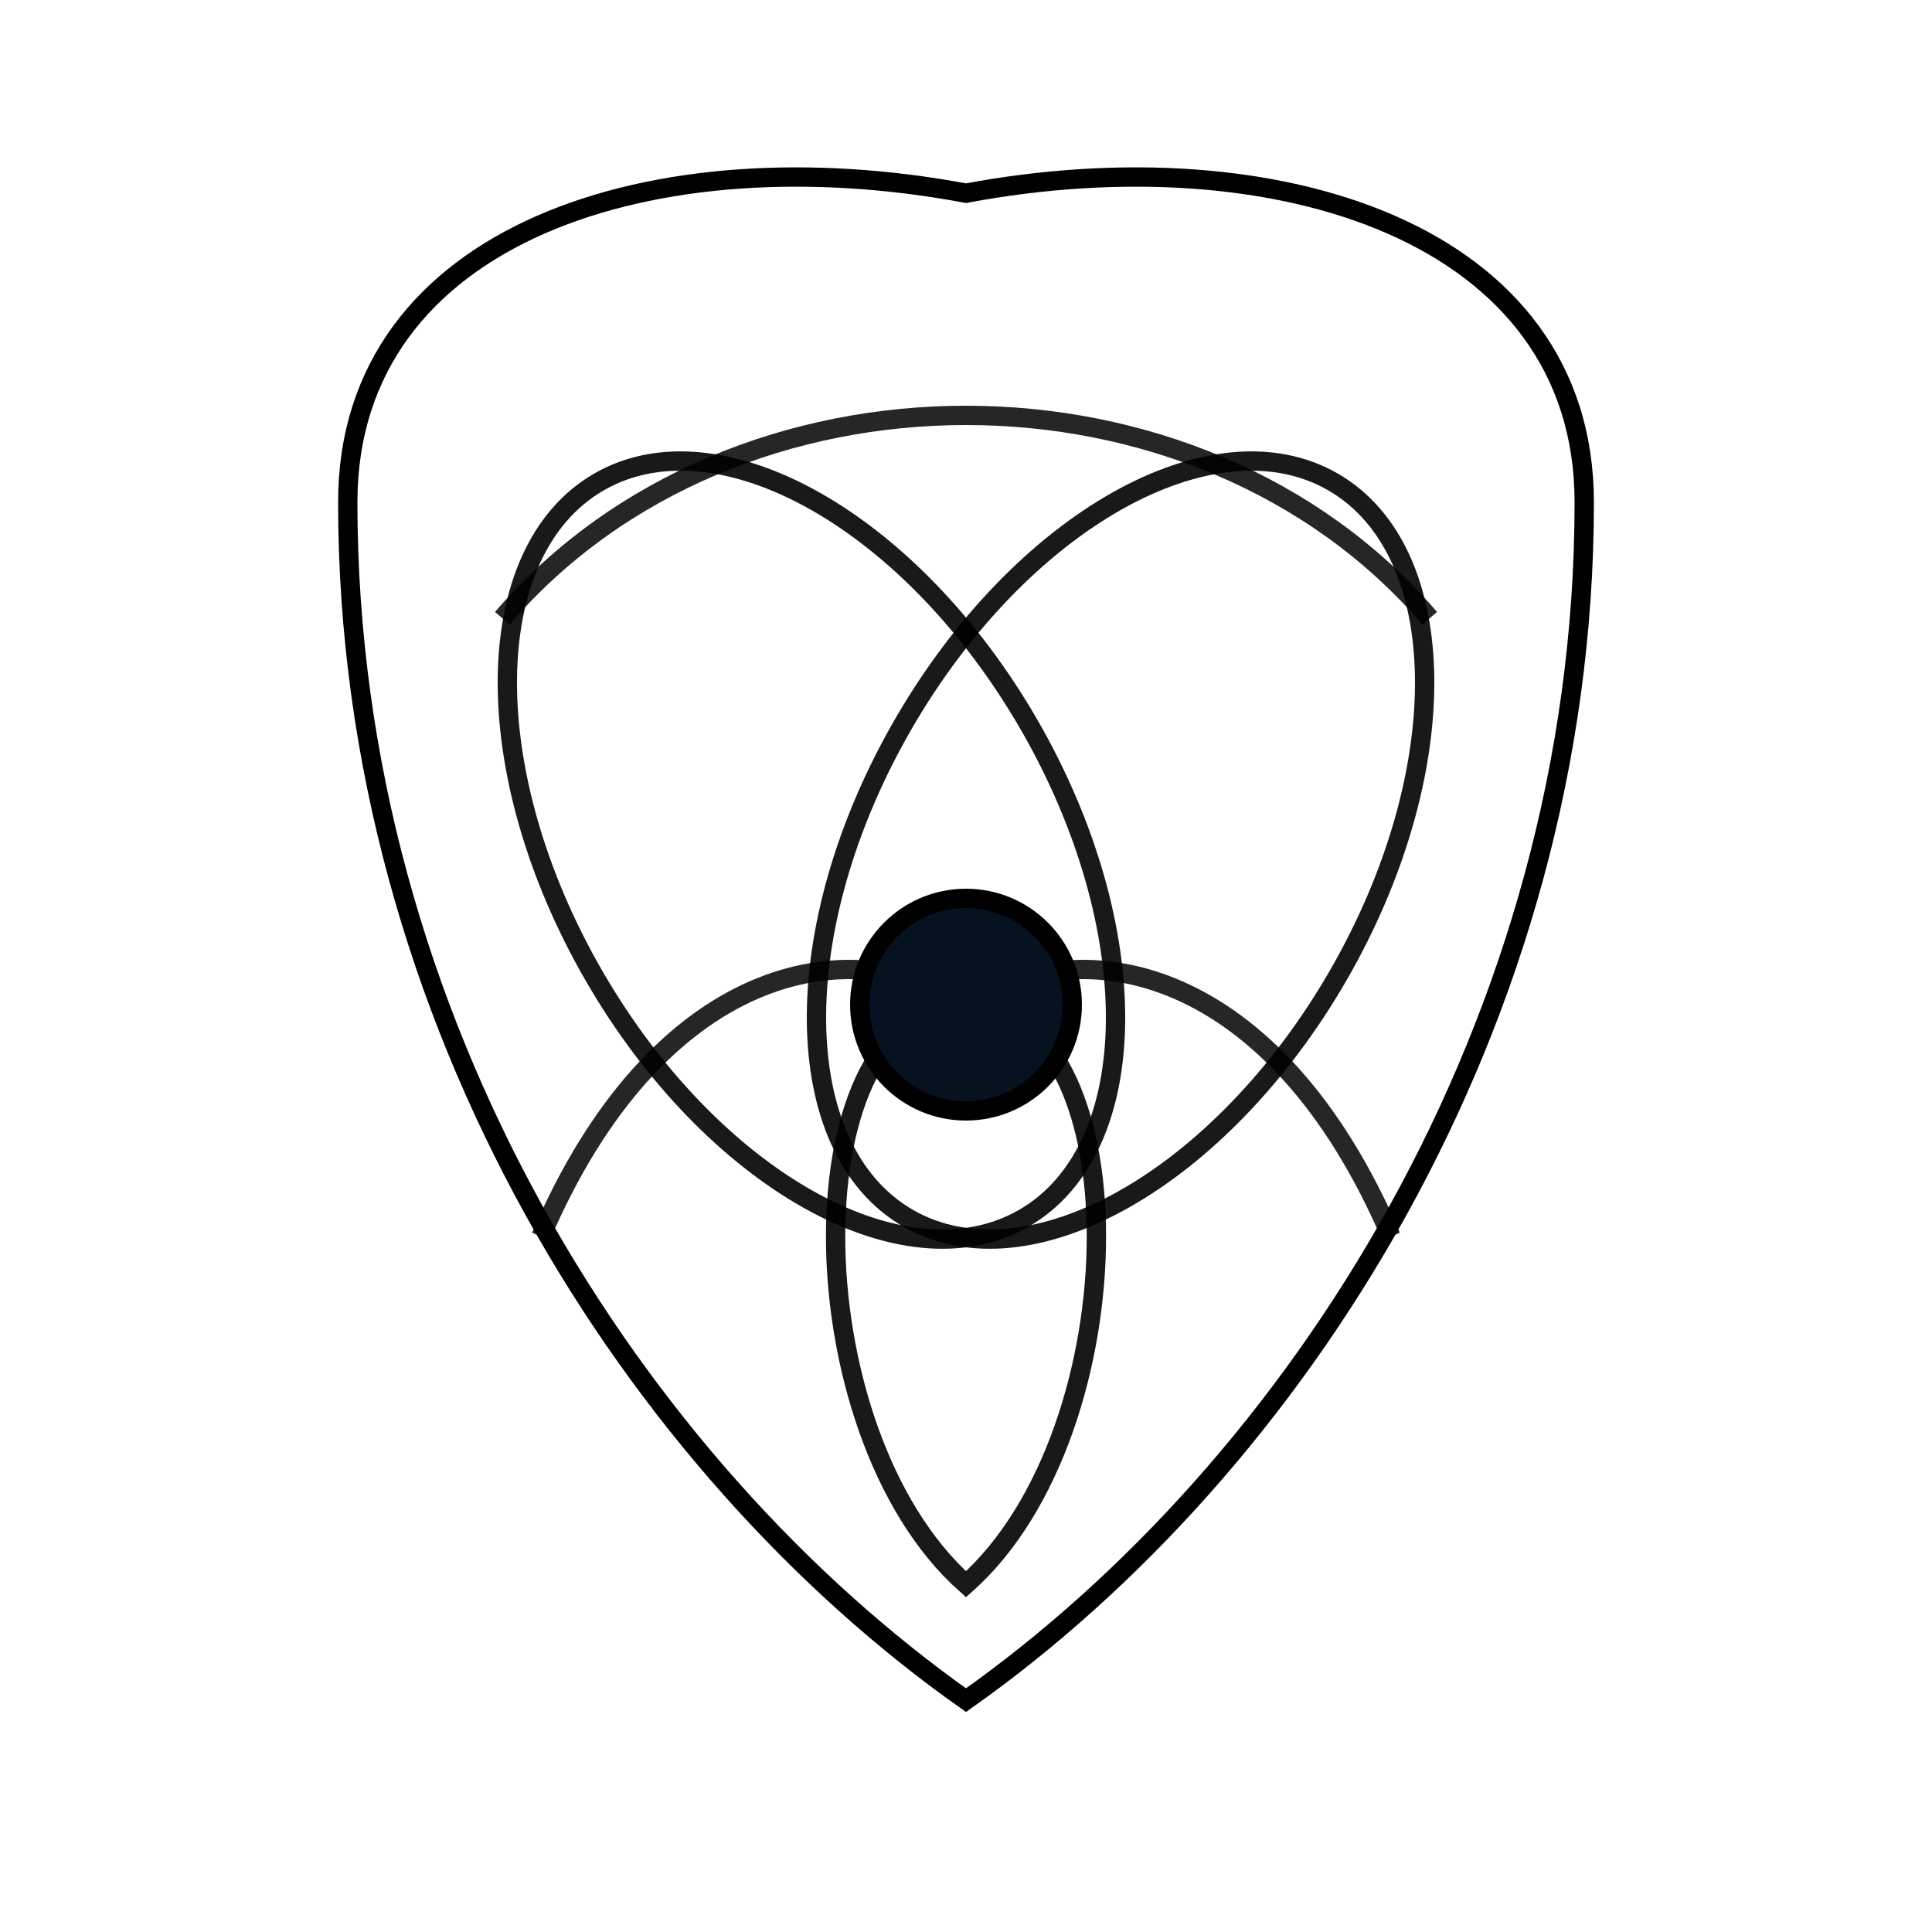
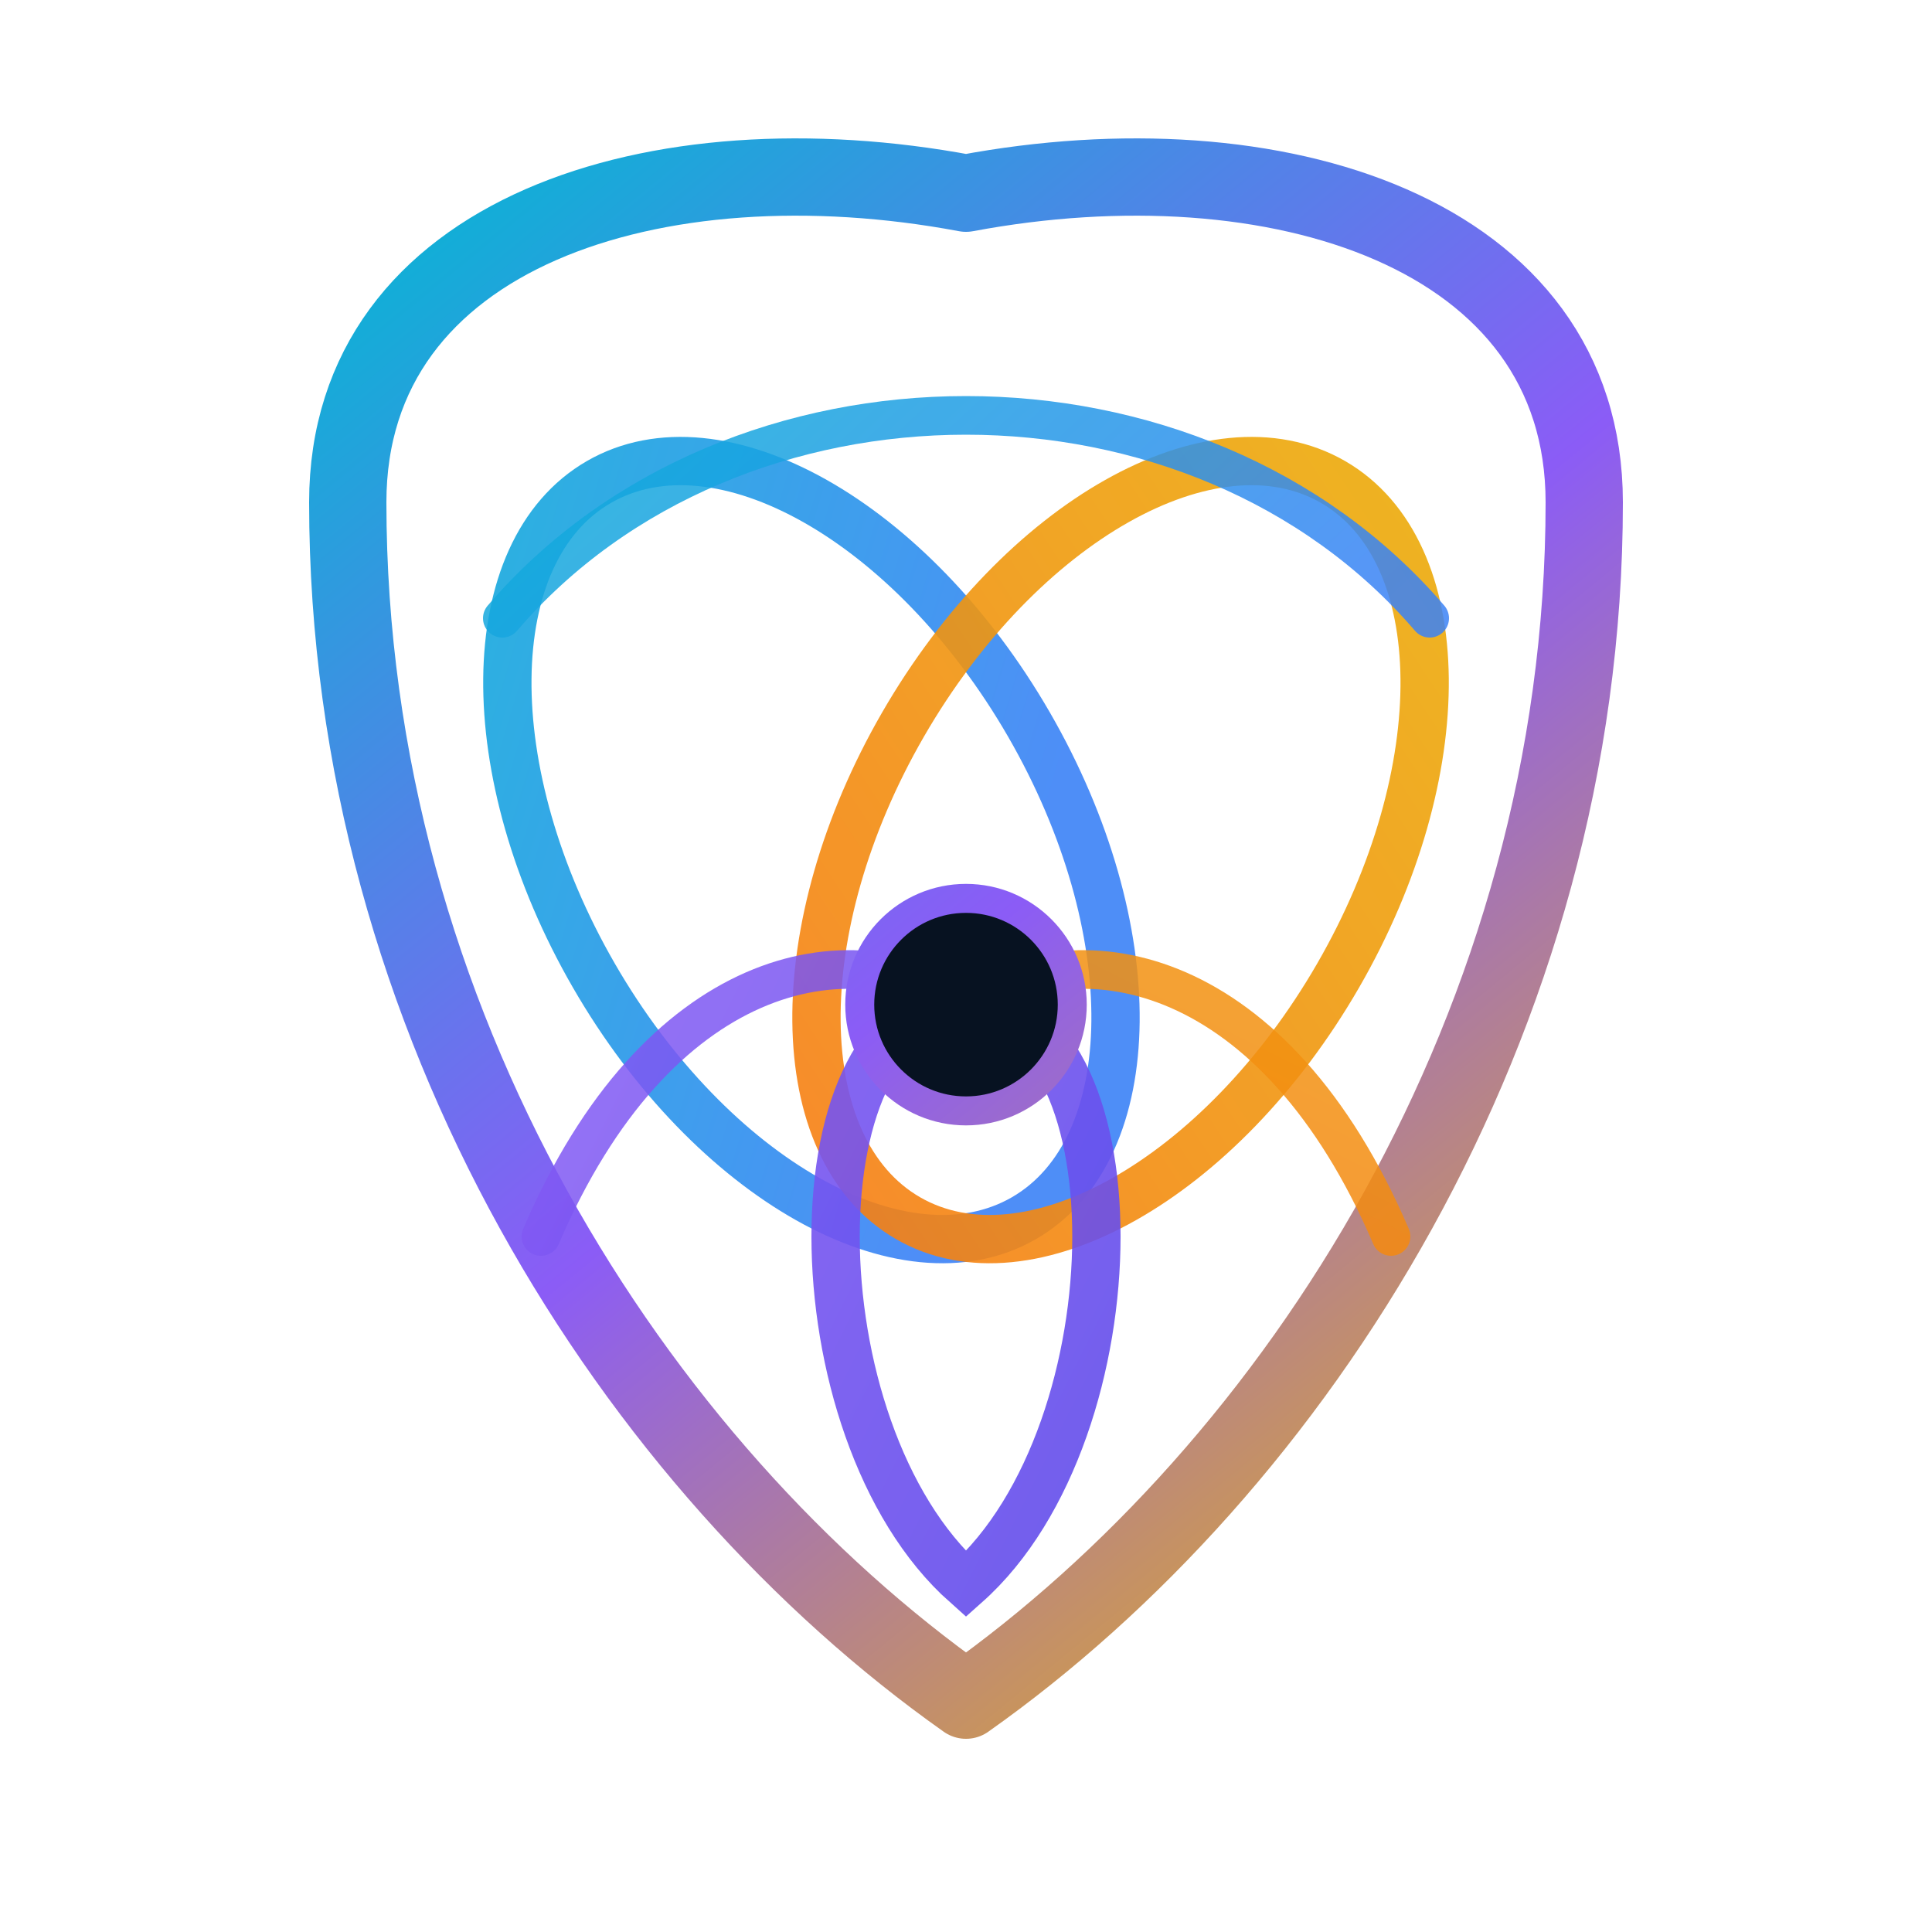
<svg xmlns="http://www.w3.org/2000/svg" width="120" height="120" viewBox="0 0 100 100" fill="none" aria-label="OmniDNS Logo">
  <defs>
    <linearGradient id="shieldGrad" x1="18" y1="10" x2="82" y2="88" gradientUnits="userSpaceOnUse">
-       <stop offset="0%" stopColor="#06B6D4" />
-       <stop offset="50%" stopColor="#8B5CF6" />
-       <stop offset="100%" stopColor="#EAB308" />
+       <stop offset="0%" stop-color="#06B6D4" />
+       <stop offset="50%" stop-color="#8B5CF6" />
+       <stop offset="100%" stop-color="#EAB308" />
    </linearGradient>
    <linearGradient id="loopCyan" x1="20" y1="20" x2="50" y2="52" gradientUnits="userSpaceOnUse">
-       <stop offset="0%" stopColor="#06B6D4" />
-       <stop offset="100%" stopColor="#3B82F6" />
+       <stop offset="0%" stop-color="#06B6D4" />
+       <stop offset="100%" stop-color="#3B82F6" />
    </linearGradient>
    <linearGradient id="loopPurple" x1="20" y1="50" x2="80" y2="80" gradientUnits="userSpaceOnUse">
-       <stop offset="0%" stopColor="#8B5CF6" />
-       <stop offset="100%" stopColor="#4F46E5" />
+       <stop offset="0%" stop-color="#8B5CF6" />
+       <stop offset="100%" stop-color="#4F46E5" />
    </linearGradient>
    <linearGradient id="loopGold" x1="80" y1="20" x2="50" y2="80" gradientUnits="userSpaceOnUse">
-       <stop offset="0%" stopColor="#EAB308" />
-       <stop offset="100%" stopColor="#F97316" />
+       <stop offset="0%" stop-color="#EAB308" />
+       <stop offset="100%" stop-color="#F97316" />
    </linearGradient>
  </defs>
-   <path d="M50 10 C 66 7, 82 12, 82 26 C 82 53, 67 76, 50 88 C 33 76, 18 53, 18 26 C 18 12, 34 7, 50 10 Z" stroke="url(#shieldGrad)" strokeWidth="4" strokeLinejoin="round" strokeLinecap="round" fill="none" />
-   <ellipse cx="42" cy="44" rx="13" ry="22" transform="rotate(-30 42 44)" stroke="url(#loopCyan)" strokeWidth="2.5" fill="none" opacity="0.9" />
-   <ellipse cx="58" cy="44" rx="13" ry="22" transform="rotate(30 58 44)" stroke="url(#loopGold)" strokeWidth="2.5" fill="none" opacity="0.9" />
-   <path d="M50 52 C 41 52, 41 74, 50 82 C 59 74, 59 52, 50 52 Z" stroke="url(#loopPurple)" strokeWidth="2.5" fill="none" opacity="0.9" />
-   <path d="M26 32 C 38 18, 62 18, 74 32" stroke="url(#loopCyan)" strokeWidth="2" strokeLinecap="round" fill="none" opacity="0.85" />
-   <path d="M28 64 C 34 50, 44 48, 50 52" stroke="url(#loopPurple)" strokeWidth="2" strokeLinecap="round" fill="none" opacity="0.85" />
-   <path d="M72 64 C 66 50, 56 48, 50 52" stroke="url(#loopGold)" strokeWidth="2" strokeLinecap="round" fill="none" opacity="0.85" />
-   <circle cx="50" cy="52" r="5.5" fill="#071221" stroke="url(#shieldGrad)" strokeWidth="1.5" />
+   <path d="M50 10 C 66 7, 82 12, 82 26 C 82 53, 67 76, 50 88 C 33 76, 18 53, 18 26 C 18 12, 34 7, 50 10 Z" stroke="url(#shieldGrad)" stroke-width="4" stroke-linejoin="round" stroke-linecap="round" fill="none" />
+   <ellipse cx="42" cy="44" rx="13" ry="22" transform="rotate(-30 42 44)" stroke="url(#loopCyan)" stroke-width="2.5" fill="none" opacity="0.9" />
+   <ellipse cx="58" cy="44" rx="13" ry="22" transform="rotate(30 58 44)" stroke="url(#loopGold)" stroke-width="2.5" fill="none" opacity="0.9" />
+   <path d="M50 52 C 41 52, 41 74, 50 82 C 59 74, 59 52, 50 52 Z" stroke="url(#loopPurple)" stroke-width="2.5" fill="none" opacity="0.9" />
+   <path d="M26 32 C 38 18, 62 18, 74 32" stroke="url(#loopCyan)" stroke-width="2" stroke-linecap="round" fill="none" opacity="0.85" />
+   <path d="M28 64 C 34 50, 44 48, 50 52" stroke="url(#loopPurple)" stroke-width="2" stroke-linecap="round" fill="none" opacity="0.85" />
+   <path d="M72 64 C 66 50, 56 48, 50 52" stroke="url(#loopGold)" stroke-width="2" stroke-linecap="round" fill="none" opacity="0.85" />
+   <circle cx="50" cy="52" r="5.5" fill="#071221" stroke="url(#shieldGrad)" stroke-width="1.5" />
</svg>
